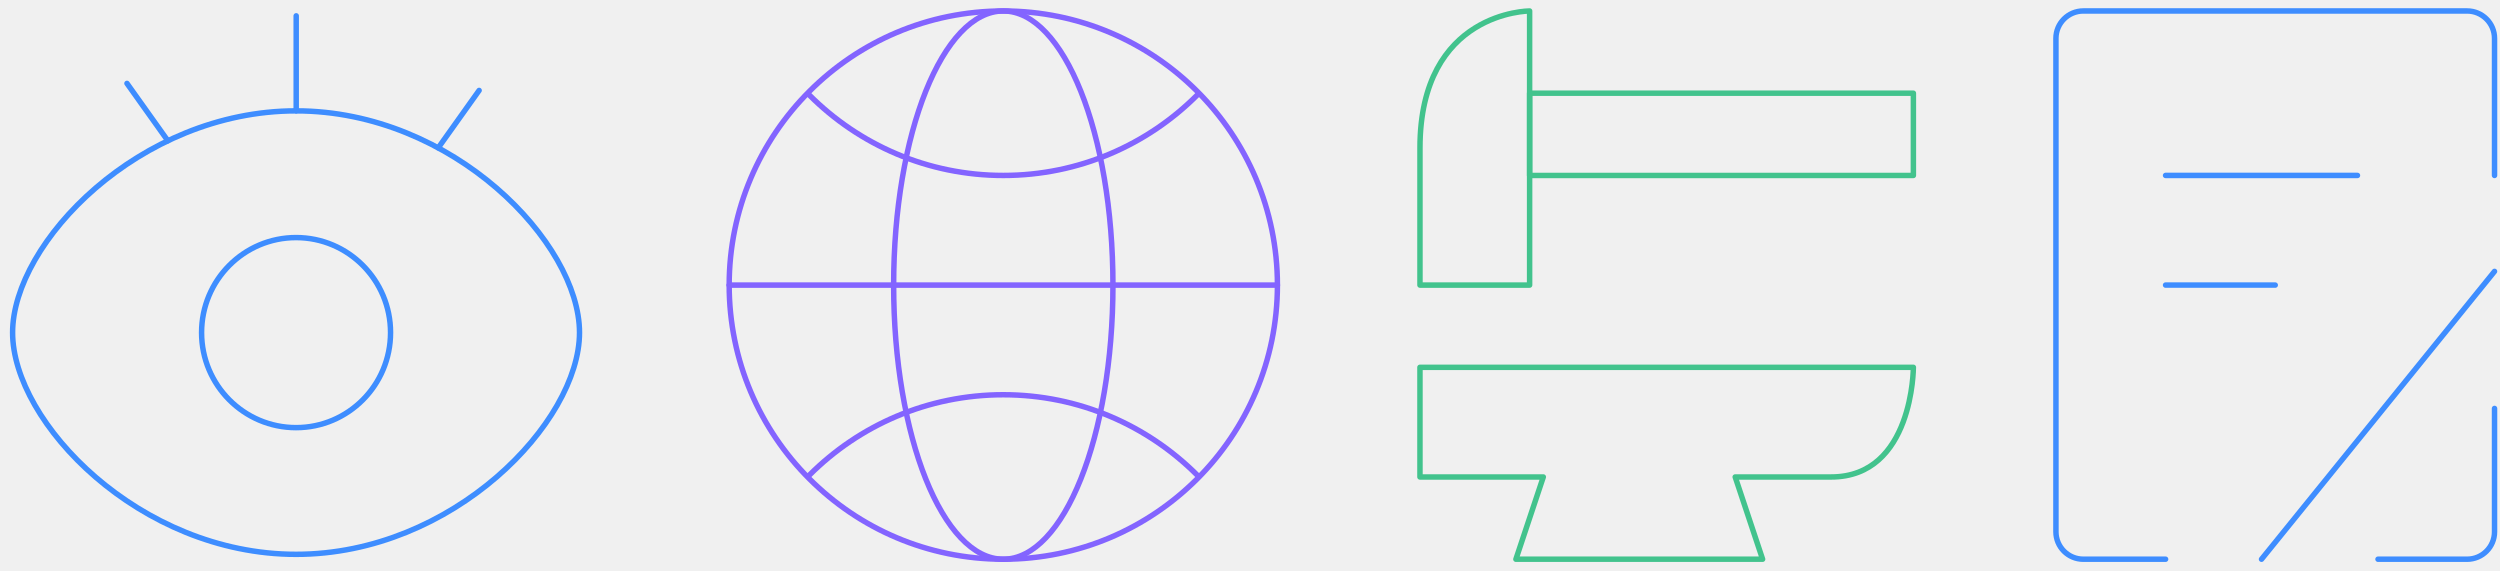
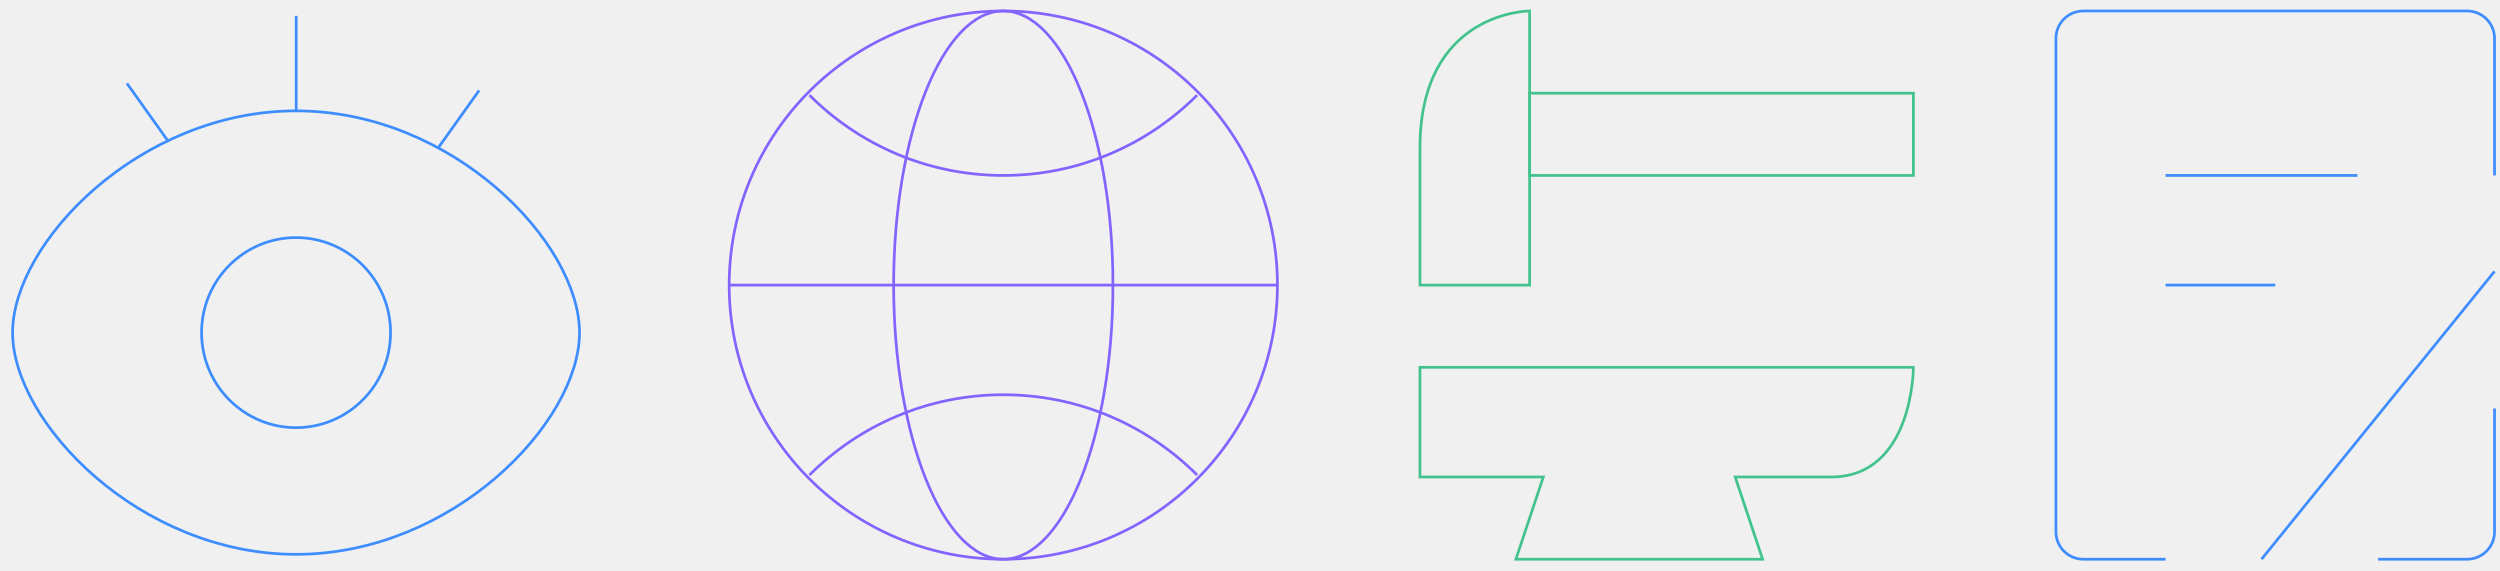
<svg xmlns="http://www.w3.org/2000/svg" width="912" height="208" viewBox="0 0 912 208" fill="none">
-   <path fill-rule="evenodd" clip-rule="evenodd" d="M108 202.22C165.108 202.22 211.404 154.138 211.404 121.331C211.404 88.525 165.108 40.443 108 40.443C50.891 40.443 4.596 88.559 4.596 121.331C4.596 154.104 50.891 202.22 108 202.22Z" stroke="#3E8DFF" stroke-width="2" stroke-linejoin="round" />
-   <path d="M108.003 156.002C127.039 156.002 142.471 140.482 142.471 121.336C142.471 102.19 127.039 86.669 108.003 86.669C88.967 86.669 73.535 102.19 73.535 121.336C73.535 140.482 88.967 156.002 108.003 156.002Z" stroke="#3E8DFF" stroke-width="2" stroke-linejoin="round" />
-   <path d="M46.32 30.428L61.225 51.344" stroke="#3E8DFF" stroke-width="2" stroke-linecap="round" />
-   <path d="M174.783 32.992L159.878 53.909" stroke="#3E8DFF" stroke-width="2" stroke-linecap="round" />
-   <path d="M108.053 5.78V40.447" stroke="#3E8DFF" stroke-width="2" stroke-linecap="round" />
+   <path fillRule="evenodd" clipRule="evenodd" d="M108 202.22C165.108 202.22 211.404 154.138 211.404 121.331C211.404 88.525 165.108 40.443 108 40.443C50.891 40.443 4.596 88.559 4.596 121.331C4.596 154.104 50.891 202.22 108 202.22Z" stroke="#3E8DFF" strokeWidth="2" strokeLinejoin="round" />
+   <path d="M108.003 156.002C127.039 156.002 142.471 140.482 142.471 121.336C142.471 102.19 127.039 86.669 108.003 86.669C88.967 86.669 73.535 102.19 73.535 121.336C73.535 140.482 88.967 156.002 108.003 156.002Z" stroke="#3E8DFF" strokeWidth="2" strokeLinejoin="round" />
+   <path d="M46.32 30.428L61.225 51.344" stroke="#3E8DFF" strokeWidth="2" strokeLinecap="round" />
+   <path d="M174.783 32.992L159.878 53.909" stroke="#3E8DFF" strokeWidth="2" strokeLinecap="round" />
+   <path d="M108.053 5.78V40.447" stroke="#3E8DFF" strokeWidth="2" strokeLinecap="round" />
  <g clip-path="url(#clip0_13_5407)">
-     <path fill-rule="evenodd" clip-rule="evenodd" d="M366.004 204.003C421.233 204.003 466.004 159.232 466.004 104.003C466.004 48.775 421.233 4.003 366.004 4.003C310.776 4.003 266.004 48.775 266.004 104.003C266.004 159.232 310.776 204.003 366.004 204.003Z" stroke="#8364FF" stroke-width="2" stroke-linecap="round" stroke-linejoin="round" />
-     <path d="M265.997 104.002L465.997 104.002" stroke="#8364FF" stroke-width="2" stroke-linecap="round" stroke-linejoin="round" />
-     <path fill-rule="evenodd" clip-rule="evenodd" d="M366.002 204.004C388.093 204.004 406.002 159.233 406.002 104.004C406.002 48.776 388.093 4.004 366.002 4.004C343.91 4.004 326.002 48.776 326.002 104.004C326.002 159.233 343.91 204.004 366.002 204.004Z" stroke="#8364FF" stroke-width="2" stroke-linecap="round" stroke-linejoin="round" />
-     <path d="M295.288 34.715C313.384 52.811 338.384 64.004 365.998 64.004C393.613 64.004 418.613 52.811 436.709 34.715" stroke="#8364FF" stroke-width="2" stroke-linecap="round" stroke-linejoin="round" />
-     <path d="M436.713 173.291C418.616 155.195 393.616 144.002 366.002 144.002C338.388 144.002 313.388 155.195 295.291 173.291" stroke="#8364FF" stroke-width="2" stroke-linecap="round" stroke-linejoin="round" />
+     <path fillRule="evenodd" clipRule="evenodd" d="M366.004 204.003C421.233 204.003 466.004 159.232 466.004 104.003C466.004 48.775 421.233 4.003 366.004 4.003C310.776 4.003 266.004 48.775 266.004 104.003C266.004 159.232 310.776 204.003 366.004 204.003Z" stroke="#8364FF" strokeWidth="2" strokeLinecap="round" strokeLinejoin="round" />
+     <path d="M265.997 104.002L465.997 104.002" stroke="#8364FF" strokeWidth="2" strokeLinecap="round" strokeLinejoin="round" />
+     <path fillRule="evenodd" clipRule="evenodd" d="M366.002 204.004C388.093 204.004 406.002 159.233 406.002 104.004C406.002 48.776 388.093 4.004 366.002 4.004C343.91 4.004 326.002 48.776 326.002 104.004C326.002 159.233 343.91 204.004 366.002 204.004Z" stroke="#8364FF" strokeWidth="2" strokeLinecap="round" strokeLinejoin="round" />
+     <path d="M295.288 34.715C313.384 52.811 338.384 64.004 365.998 64.004C393.613 64.004 418.613 52.811 436.709 34.715" stroke="#8364FF" strokeWidth="2" strokeLinecap="round" strokeLinejoin="round" />
+     <path d="M436.713 173.291C418.616 155.195 393.616 144.002 366.002 144.002C338.388 144.002 313.388 155.195 295.291 173.291" stroke="#8364FF" strokeWidth="2" strokeLinecap="round" strokeLinejoin="round" />
  </g>
-   <path d="M518.005 54.003C518.005 4.003 558.005 4.003 558.005 4.003V104.003H518.005C518.005 104.003 518.005 104.003 518.005 54.003Z" stroke="#42C38D" stroke-width="2" stroke-linejoin="round" />
-   <path d="M698.002 34.002L558.002 34.002V64.002L698.002 64.002V34.002Z" stroke="#42C38D" stroke-width="2" stroke-linejoin="round" />
-   <path d="M518 134.001L698 134.001C698 134.001 698 174.001 668 174.001C638 174.001 633 174.001 633 174.001L643 204.001H553L563 174.001H518V134.001Z" stroke="#42C38D" stroke-width="2" stroke-linejoin="round" />
-   <path d="M910.003 149.002V194.002C910.003 199.525 905.526 204.002 900.003 204.002H867.503" stroke="#3E8DFF" stroke-width="2" stroke-linecap="round" stroke-linejoin="round" />
-   <path d="M910.004 64.002V14.002C910.004 8.479 905.527 4.002 900.004 4.002L760.004 4.002C754.482 4.002 750.004 8.479 750.004 14.002V194.002C750.004 199.525 754.482 204.002 760.004 204.002H790.004" stroke="#3E8DFF" stroke-width="2" stroke-linecap="round" stroke-linejoin="round" />
-   <path d="M790.003 64L860.003 64" stroke="#3E8DFF" stroke-width="2" stroke-linecap="round" />
-   <path d="M825.003 204.002L910.003 99.002" stroke="#3E8DFF" stroke-width="2" stroke-linecap="round" />
-   <path d="M790.002 103.999H830.002" stroke="#3E8DFF" stroke-width="2" stroke-linecap="round" />
+   <path d="M518.005 54.003C518.005 4.003 558.005 4.003 558.005 4.003V104.003H518.005C518.005 104.003 518.005 104.003 518.005 54.003Z" stroke="#42C38D" strokeWidth="2" strokeLinejoin="round" />
+   <path d="M698.002 34.002L558.002 34.002V64.002L698.002 64.002V34.002Z" stroke="#42C38D" strokeWidth="2" strokeLinejoin="round" />
+   <path d="M518 134.001L698 134.001C698 134.001 698 174.001 668 174.001C638 174.001 633 174.001 633 174.001L643 204.001H553L563 174.001H518V134.001Z" stroke="#42C38D" strokeWidth="2" strokeLinejoin="round" />
+   <path d="M910.003 149.002V194.002C910.003 199.525 905.526 204.002 900.003 204.002H867.503" stroke="#3E8DFF" strokeWidth="2" strokeLinecap="round" strokeLinejoin="round" />
+   <path d="M910.004 64.002V14.002C910.004 8.479 905.527 4.002 900.004 4.002L760.004 4.002C754.482 4.002 750.004 8.479 750.004 14.002V194.002C750.004 199.525 754.482 204.002 760.004 204.002H790.004" stroke="#3E8DFF" strokeWidth="2" strokeLinecap="round" strokeLinejoin="round" />
+   <path d="M790.003 64L860.003 64" stroke="#3E8DFF" strokeWidth="2" strokeLinecap="round" />
+   <path d="M825.003 204.002L910.003 99.002" stroke="#3E8DFF" strokeWidth="2" strokeLinecap="round" />
+   <path d="M790.002 103.999H830.002" stroke="#3E8DFF" strokeWidth="2" strokeLinecap="round" />
  <defs>
    <clipPath id="clip0_13_5407">
      <rect width="204" height="204" fill="white" transform="translate(264.001 2.0022)" />
    </clipPath>
  </defs>
</svg>
